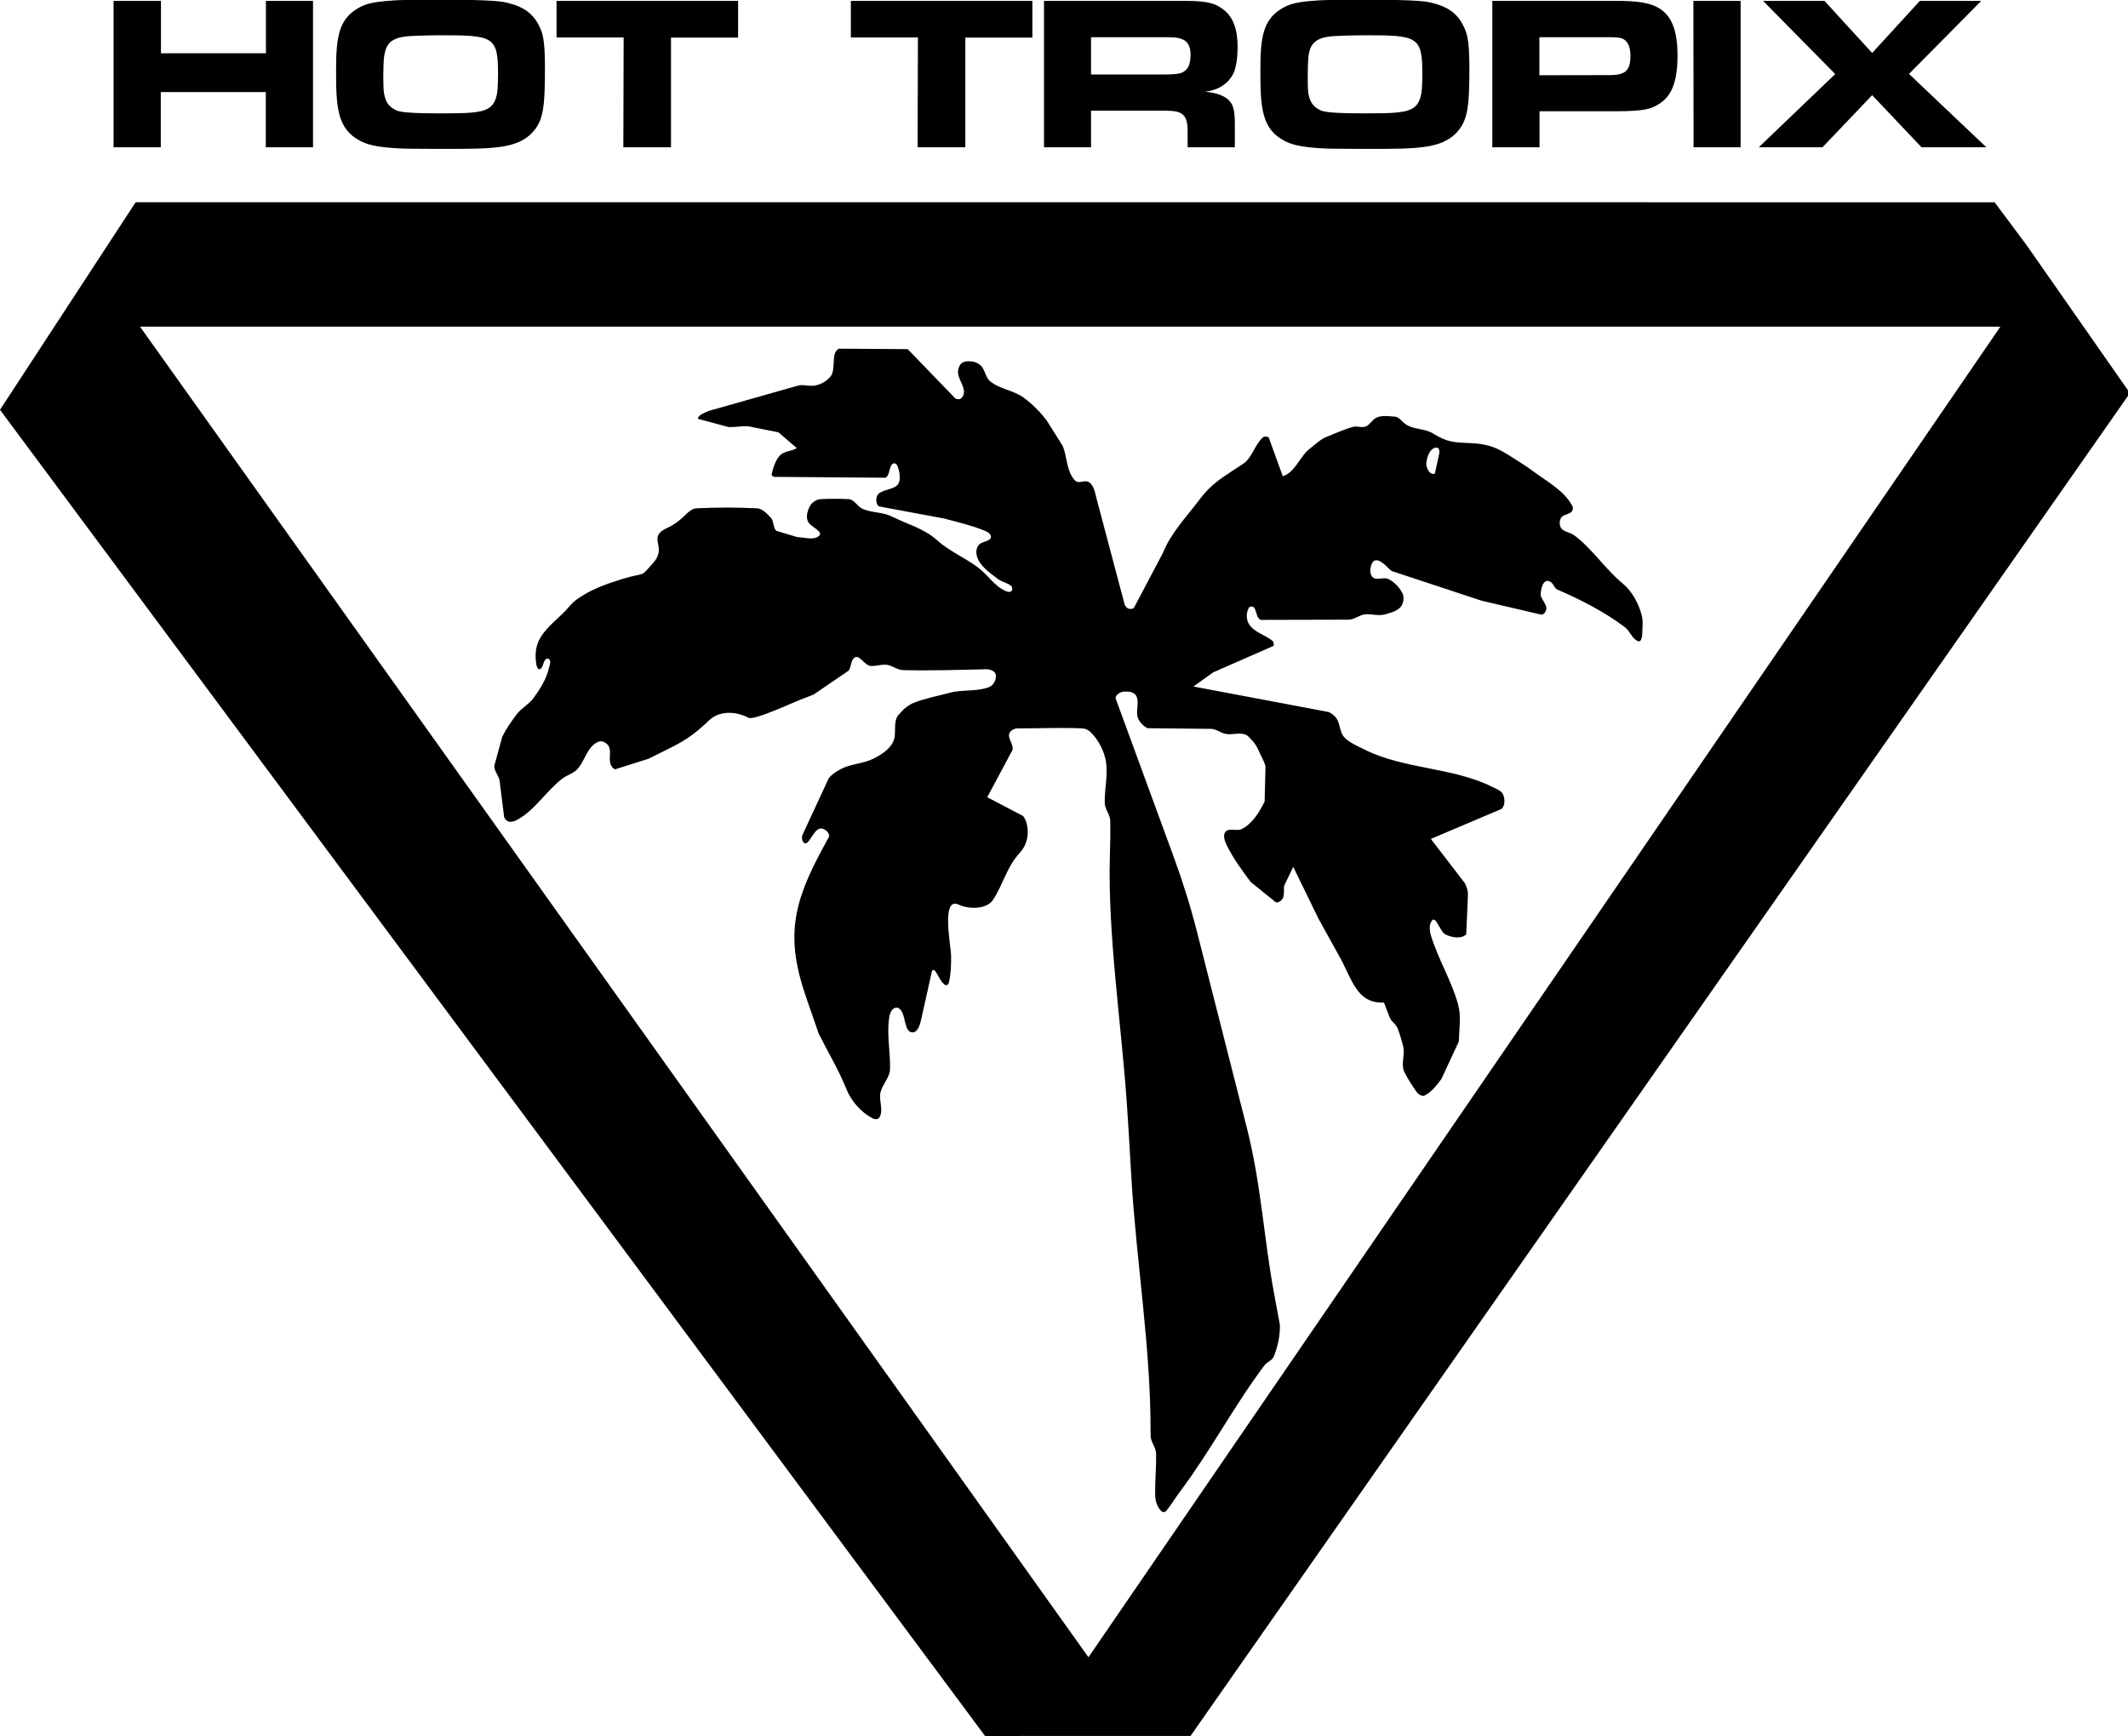
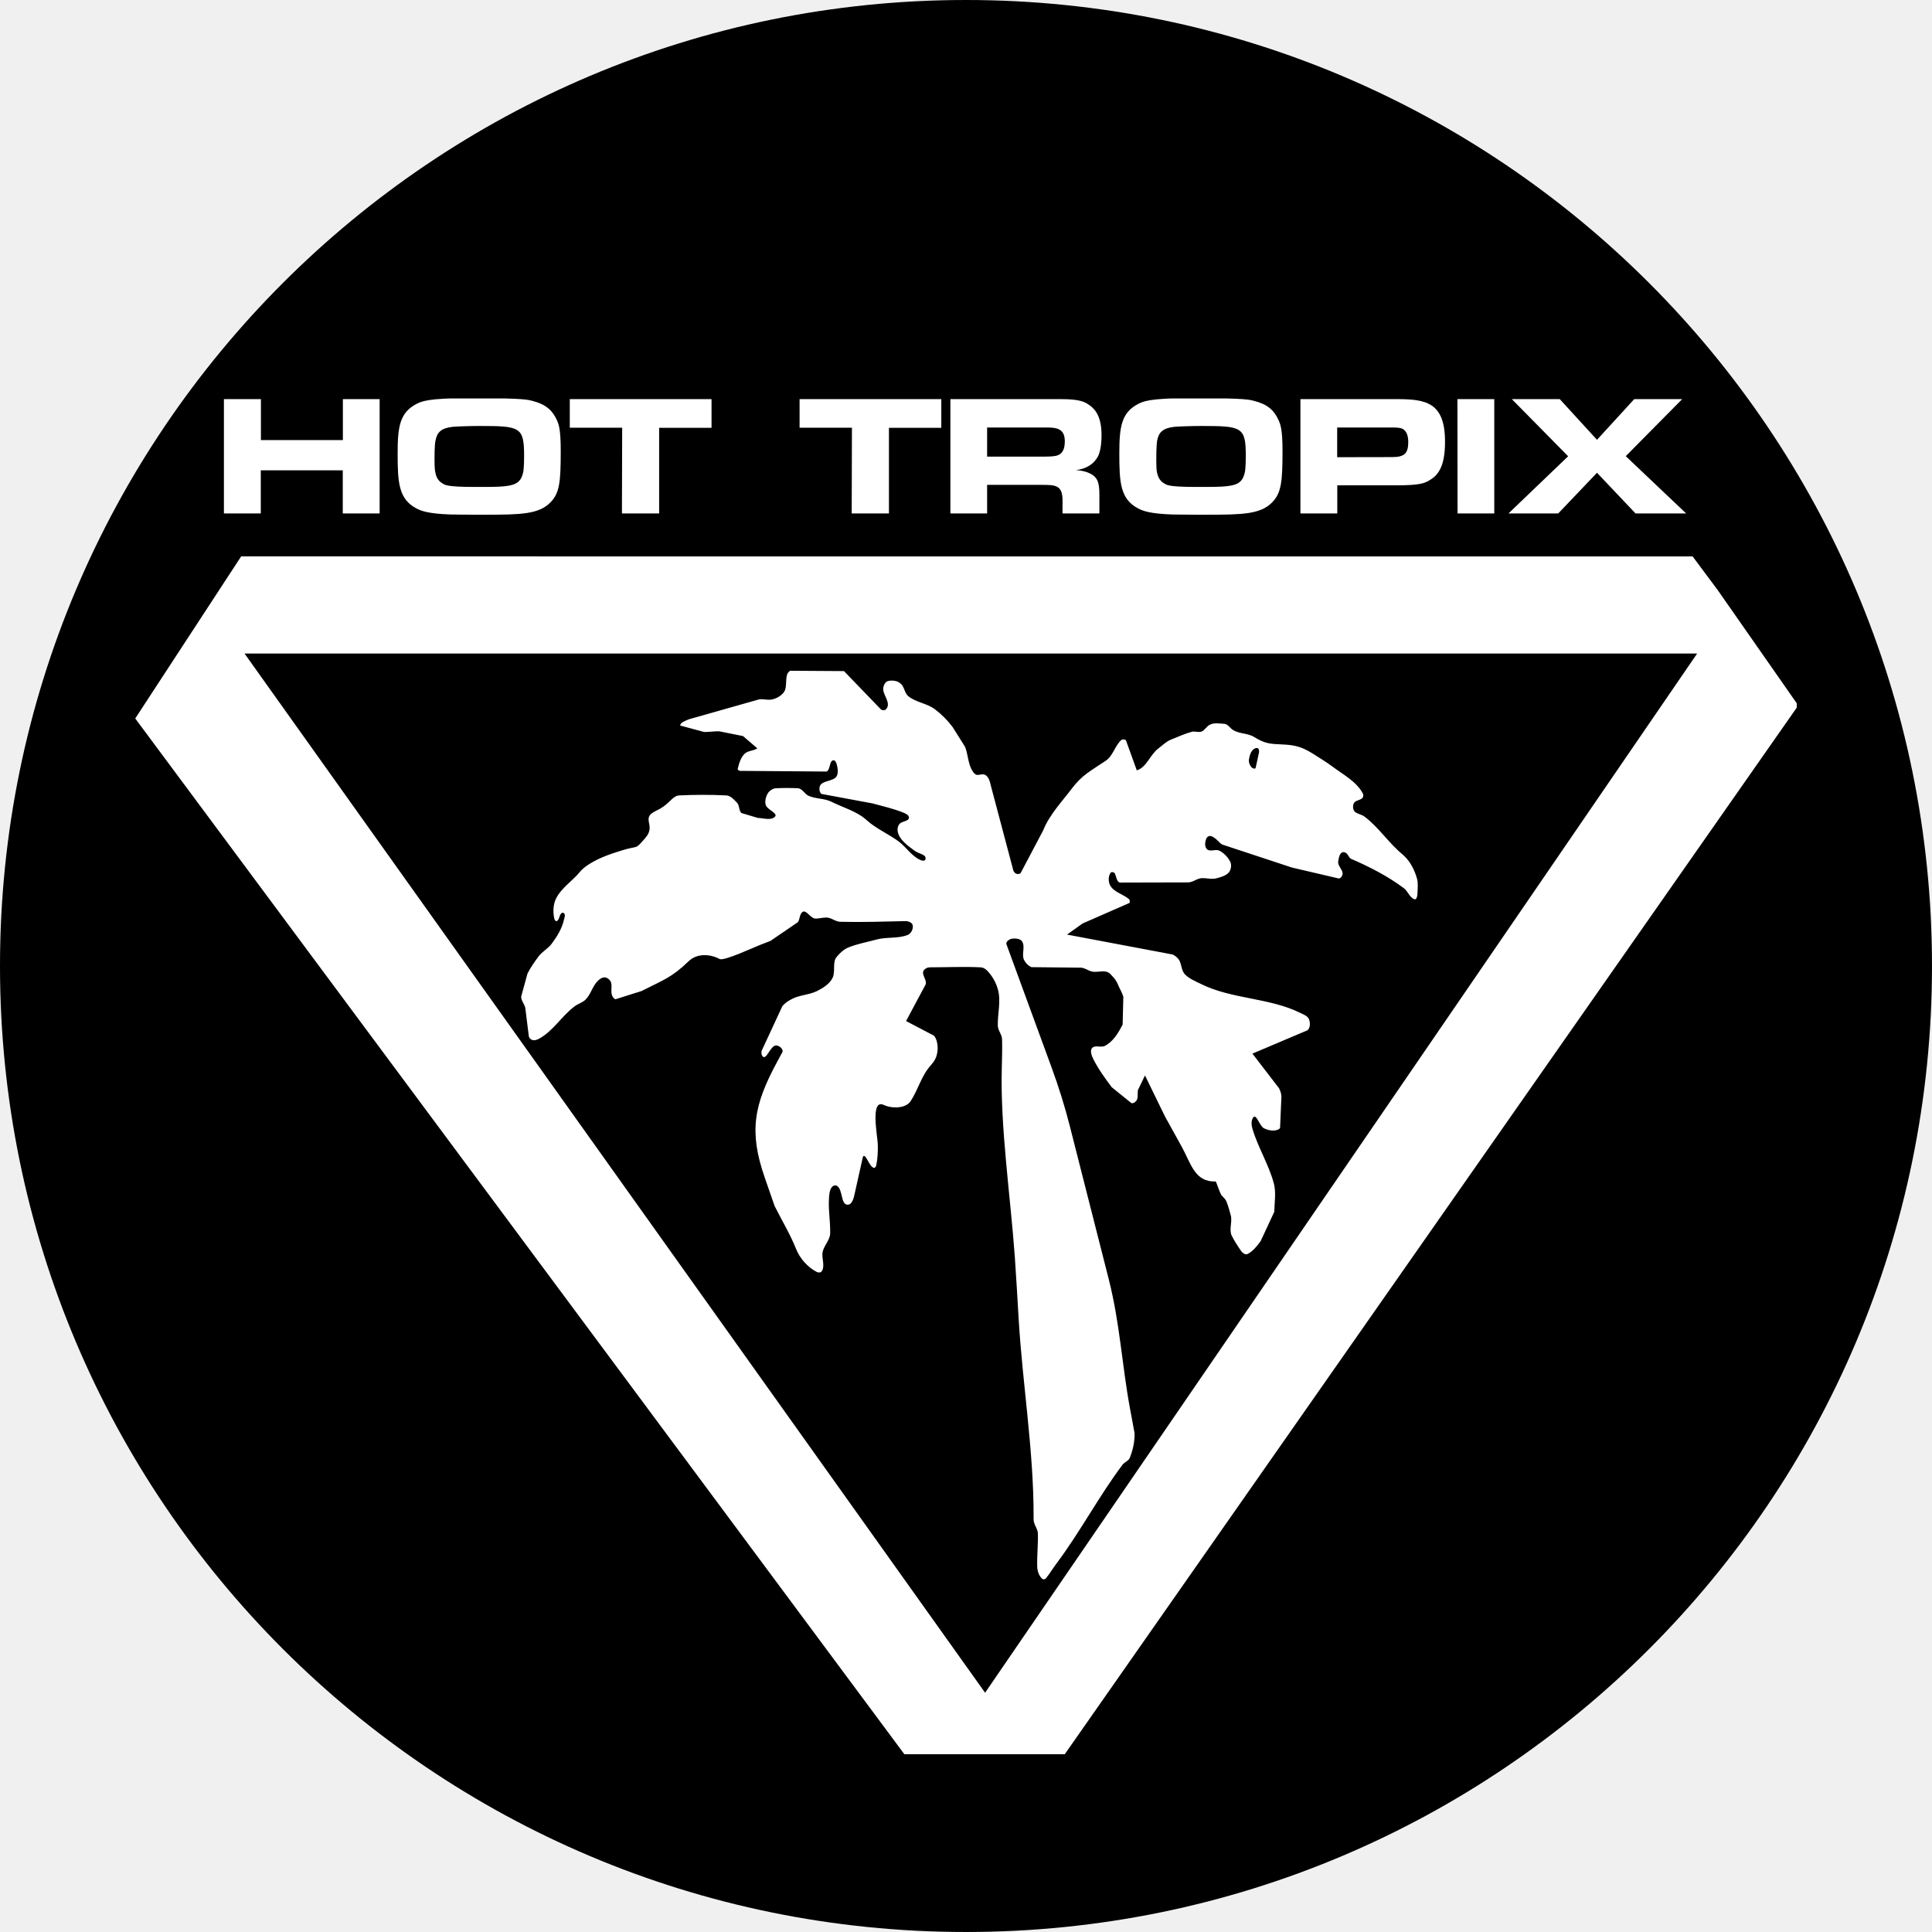
- <svg xmlns="http://www.w3.org/2000/svg" version="1.1" id="svg2" width="1050.667" height="857.333" viewBox="0 0 1050.667 857.333">
-   <defs id="defs6">
-     <clipPath clipPathUnits="userSpaceOnUse" id="clipPath18">
-       <path d="M 0,0 H 788 V 643 H 0 Z" id="path16" />
-     </clipPath>
-   </defs>
-   <g id="g8" transform="matrix(1.333333,0,0,-1.333333,0,857.3333)">
-     <g id="g10">
-       <g id="g12">
-         <g id="g14" clip-path="url(#clipPath18)">
-           <path d="M -100,-100 H 788 V 643 H -100 Z" style="fill:#ffffff;fill-opacity:1;fill-rule:nonzero;stroke:none" id="path20" />
+ <svg xmlns="http://www.w3.org/2000/svg" width="1050.67" height="1050.67" viewBox="0 0 1050.67 1050.67">
+   <circle cx="525.333" cy="525.333" r="525.333" fill="#000000" />
+   <g transform="translate(73.5467,216.68) scale(0.86)">
+     <svg version="1.1" id="svg2" width="1050.667" height="857.333" viewBox="0 0 1050.667 857.333">
+       <defs id="defs6">
+         <clipPath clipPathUnits="userSpaceOnUse" id="clipPath18">
+           <path d="M 0,0 H 788 V 643 H 0 Z" id="path16" />
+         </clipPath>
+       </defs>
+       <g id="g8" transform="matrix(1.333333,0,0,-1.333333,0,857.3333)">
+         <g id="g10">
+           <g id="g12">
+             <g id="g14" clip-path="url(#clipPath18)">
+           </g>
+           </g>
+           <path d="m 430.197,83.155 c 0.41,-0.355 1.271,-0.255 1.618,0.162 1.868,2.241 3.345,4.783 5.095,7.117 11.266,15.021 20.036,31.81 31.301,46.83 0.962,1.282 2.883,1.829 3.478,3.317 1.469,3.672 2.361,7.693 2.265,11.647 0,0 -1.147,6.184 -2.167,11.685 -3.84,20.709 -4.752,40.383 -10.105,61.444 -0.316,1.229 -0.632,2.475 -0.948,3.721 -5.016,19.724 -13.03,51.246 -17.568,69.094 -2.4,9.407 -5.243,18.428 -8.578,27.537 -7.736,21.117 -21.457,58.567 -21.457,58.567 -0.18,1.227 1.52,2.35 2.75,2.507 1.642,0.21 3.902,0.034 4.772,-1.375 1.538,-2.49 -0.419,-6.117 0.89,-8.735 0.716,-1.432 1.965,-2.681 3.397,-3.397 0,0 23.536,-0.243 23.536,-0.243 1.774,-0.043 3.304,-1.312 5.015,-1.779 2.58,-0.703 5.616,0.711 8.007,-0.485 0.717,-0.359 1.213,-1.051 1.78,-1.618 1.152,-1.153 2.144,-2.53 2.75,-4.044 0.798,-1.995 2.022,-3.831 2.588,-5.904 0,0 -0.324,-13.103 -0.324,-13.103 -1.977,-3.955 -4.537,-8.213 -8.492,-10.191 -1.78,-0.89 -4.497,0.518 -5.905,-0.89 -1.263,-1.263 -0.313,-3.74 0.486,-5.338 2.377,-4.755 5.545,-9.092 8.735,-13.345 0,0 9.301,-7.522 9.301,-7.522 0.987,-0.329 2.252,0.664 2.669,1.617 0.62,1.416 0.165,3.099 0.486,4.611 0,0 3.316,6.875 3.316,6.874 3.154,-6.47 6.309,-12.941 9.463,-19.411 0,0 3.849,-6.952 7.941,-14.346 4.353,-7.855 6.143,-16.911 16.077,-16.508 0.351,0.018 2.053,-5.791 2.896,-6.651 0.087,-0.088 0.157,-0.158 0.245,-0.246 0.801,-0.826 1.619,-1.64 2.039,-2.69 0.839,-2.098 1.428,-4.29 2.022,-6.47 0.852,-3.125 -0.963,-6.809 0.485,-9.706 1.289,-2.577 2.872,-5.004 4.53,-7.36 0.625,-0.889 2.027,-1.794 2.992,-1.294 2.557,1.322 4.42,3.763 6.147,6.066 0,0 6.471,13.911 6.471,13.911 0.111,4.556 0.956,9.273 -0.243,13.669 -2.401,8.806 -7.362,16.75 -10.029,25.478 -0.553,1.808 -0.837,4.17 0.323,5.662 1.487,1.911 2.93,-4.094 5.096,-5.177 2.267,-1.133 5.811,-1.711 7.603,0.081 0,0 0.647,14.963 0.647,14.963 -0.034,1.374 -0.518,2.735 -1.133,3.963 0,10e-4 -12.617,16.419 -12.617,16.419 0,0 26.125,11.081 26.125,11.081 1.382,1.142 1.365,3.696 0.647,5.338 -0.651,1.488 -2.511,2.105 -3.963,2.831 -14.698,7.349 -32.619,6.482 -47.316,13.831 -2.585,1.292 -5.398,2.405 -7.441,4.448 -1.54,1.54 -1.618,4.044 -2.427,6.066 -0.594,1.487 -1.964,2.681 -3.397,3.397 0,0 -50.146,9.463 -50.146,9.463 0,0.001 7.36,5.258 7.36,5.258 0,0 22.323,9.786 22.323,9.786 0.135,0.62 0.087,1.459 -0.404,1.861 -2.85,2.332 -7.208,3.278 -8.897,6.551 -0.891,1.726 -0.835,4.207 0.243,5.823 0.36,0.541 1.607,0.395 1.941,-0.161 0.869,-1.449 0.829,-3.9 2.426,-4.449 0.001,0 32.514,0.081 32.515,0.081 2.259,0.055 4.211,1.967 6.47,2.022 2.291,0.056 4.664,-0.684 6.875,-0.081 2.4,0.655 5.473,1.441 6.471,3.721 0.572,1.309 0.672,3.026 0,4.287 -1.131,2.119 -2.948,4.021 -5.096,5.095 -1.774,0.887 -4.532,-0.704 -5.904,0.728 -0.711,0.742 -0.923,1.898 -0.797,3.039 0.842,5.774 4.633,2.439 6.95,0 0.339,-0.335 0.707,-0.631 1.126,-0.855 0,0 33.08,-10.919 33.08,-10.919 10e-4,0 22.162,-5.177 22.162,-5.177 0.838,-0.033 1.57,0.967 1.779,1.78 0.55,2.138 -2.395,4.132 -2.022,6.309 0.273,1.592 0.57,3.856 2.103,4.367 0.647,0.216 1.441,-0.184 1.941,-0.647 0.801,-0.741 1.102,-2.074 2.103,-2.507 8.749,-3.791 17.365,-8.191 24.993,-13.912 1.952,-1.464 2.758,-4.556 5.095,-5.257 1.028,-0.309 1.351,1.839 1.375,2.912 0.051,2.292 0.361,4.662 -0.243,6.875 -1.193,4.376 -3.539,8.758 -7.036,11.646 -6.482,5.355 -11.149,12.75 -17.875,17.794 -1.35,1.013 -3.237,1.179 -4.529,2.265 -0.641,0.538 -0.89,1.509 -0.89,2.346 0,0.836 0.249,1.807 0.89,2.345 1.025,0.861 2.66,0.868 3.558,1.86 0.456,0.504 0.555,1.419 0.243,2.022 -2.983,5.768 -9.364,9.046 -14.559,12.941 -1.344,1.008 -2.731,1.954 -4.148,2.854 -7.443,4.703 -10.304,7.178 -19.079,7.546 -6.599,0.281 -8.547,0.369 -13.953,3.633 -3.492,2.106 -8.02,1.124 -11.144,4.3 -0.889,0.92 -1.762,1.83 -2.954,1.888 -2.295,0.112 -4.858,0.615 -6.875,-0.486 -1.376,-0.75 -2.183,-2.322 -3.559,-3.073 -1.446,-0.789 -3.345,0.191 -4.934,-0.243 -3.391,-0.925 -6.603,-2.415 -9.867,-3.72 -2.264,-0.906 -4.035,-2.743 -5.985,-4.206 -3.874,-2.905 -5.553,-8.961 -10.192,-10.353 0,0 -5.176,14.316 -5.176,14.316 -0.591,0.469 -1.711,0.513 -2.265,0 -2.955,-2.736 -3.867,-7.441 -7.198,-9.706 -3.036,-2.064 -6.202,-3.944 -9.14,-6.147 -2.562,-1.921 -4.872,-4.231 -6.794,-6.794 -4.886,-6.515 -10.806,-12.578 -13.83,-20.139 0,0 -10.677,-20.22 -10.677,-20.22 -0.402,-0.492 -1.24,-0.54 -1.86,-0.405 -0.745,0.162 -1.364,0.899 -1.618,1.618 0,0 -10.676,40.279 -10.676,40.279 -0.403,2.017 -1.232,4.786 -3.235,5.257 -1.156,0.272 -2.403,-0.434 -3.559,-0.162 -0.78,0.184 -1.329,0.955 -1.779,1.618 -2.287,3.363 -2.129,7.87 -3.64,11.647 0,0 -5.904,9.382 -5.904,9.382 -2.402,3.203 -5.29,6.09 -8.493,8.493 -3.723,2.792 -8.948,3.182 -12.536,6.147 -1.801,1.487 -1.846,4.49 -3.64,5.985 -0.797,0.664 -1.803,1.15 -2.831,1.294 -1.206,0.168 -2.55,0.221 -3.64,-0.324 -0.963,-0.482 -1.483,-1.694 -1.698,-2.75 -0.619,-3.031 2.792,-6.062 2.022,-9.058 -0.142,-0.551 -0.488,-1.054 -0.89,-1.456 -0.515,-0.515 -1.537,-0.416 -2.184,-0.081 0,0 -17.632,18.279 -17.632,18.279 0,0 -25.477,0.162 -25.477,0.162 -3.227,-1.614 -0.857,-7.572 -3.155,-10.353 -1.612,-1.952 -4.262,-3.335 -6.794,-3.397 -1.725,-0.042 -3.511,0.535 -5.176,0.081 0,0 -33.08,-9.382 -33.081,-9.382 -1.485,-0.743 -3.746,-1.278 -4.044,-2.912 0,0 11.404,-3.074 11.405,-3.074 2.374,-0.057 4.743,0.382 7.117,0.324 0,0 11.323,-2.265 11.324,-2.265 0,0 6.794,-5.823 6.794,-5.823 -1.808,-1.252 -4.512,-1.034 -6.067,-2.588 -1.842,-1.843 -2.631,-4.583 -3.235,-7.118 -0.106,-0.445 0.523,-0.876 0.971,-0.971 0,0 41.087,-0.323 41.088,-0.323 1.981,0.681 1.228,5.164 3.316,5.338 1.088,0.091 1.538,-1.685 1.779,-2.75 0.316,-1.393 0.463,-2.935 0,-4.287 -0.932,-2.717 -5.322,-2.358 -7.522,-4.205 -0.64,-0.538 -0.89,-1.51 -0.89,-2.346 0,-0.836 0.299,-1.754 0.89,-2.345 0,-10e-4 24.345,-4.53 24.345,-4.53 4.831,-1.317 9.748,-2.427 14.397,-4.287 1.154,-0.461 2.831,-1.183 2.831,-2.426 0,-1.675 -2.914,-1.683 -4.206,-2.75 -1.019,-0.842 -1.362,-2.499 -1.132,-3.801 0.71,-4.027 4.817,-6.768 8.088,-9.221 1.408,-1.056 3.339,-1.299 4.691,-2.426 0.499,-0.416 0.621,-1.482 0.162,-1.941 -0.496,-0.496 -1.457,-0.272 -2.103,0 -4.145,1.738 -6.676,6.038 -10.272,8.735 -4.899,3.674 -10.755,6.071 -15.287,10.191 -4.657,4.234 -11.112,5.92 -16.742,8.735 -3.34,1.67 -7.442,1.278 -10.838,2.831 -1.864,0.852 -2.967,3.459 -5.015,3.559 -3.5,0.17 -7.014,0.17 -10.514,0 -1.037,-0.051 -2.034,-0.63 -2.831,-1.295 -0.828,-0.689 -1.35,-1.73 -1.699,-2.749 -0.47,-1.378 -0.685,-3.083 0,-4.368 1.029,-1.928 5.671,-3.55 4.125,-5.096 -1.911,-1.911 -5.386,-0.632 -8.088,-0.566 0,0 -7.845,2.346 -7.845,2.346 -1.239,1.239 -0.808,3.589 -2.022,4.853 -1.426,1.482 -3.042,3.377 -5.096,3.478 -7.459,0.363 -14.945,0.363 -22.404,0 -0.483,-0.024 -0.968,-0.15 -1.424,-0.351 -2.681,-1.323 -3.98,-4.394 -9.315,-6.851 -8.003,-3.686 0.263,-6.74 -5.3,-13.023 -5.195,-5.897 -2.58,-3.229 -11.25,-5.897 -5.985,-1.842 -12.093,-3.984 -17.182,-7.722 -0.954,-0.729 -1.833,-1.542 -2.602,-2.472 -3.575,-4.328 -8.732,-7.516 -11.242,-12.537 -1.417,-2.834 -1.547,-6.364 -0.89,-9.463 0.119,-0.561 0.591,-1.483 1.132,-1.294 1.504,0.526 1.173,3.419 2.669,3.963 0.33,0.12 0.758,-0.126 0.971,-0.404 0.59,-0.772 0.049,-1.963 -0.162,-2.912 -0.934,-4.202 -3.321,-8.041 -5.904,-11.485 -1.682,-2.242 -4.384,-3.581 -6.066,-5.823 -1.965,-2.621 -3.874,-5.321 -5.338,-8.25 0,-10e-4 -2.993,-10.919 -2.993,-10.919 0,-1.843 1.456,-3.399 1.941,-5.177 0,0 1.699,-13.588 1.699,-13.588 0.144,-0.865 1.002,-1.678 1.86,-1.86 0.973,-0.206 2.034,0.179 2.912,0.647 6.719,3.584 10.812,10.798 16.904,15.367 1.646,1.235 3.802,1.781 5.257,3.236 2.506,2.506 3.272,6.436 5.824,8.897 0.816,0.787 1.86,1.563 2.992,1.617 1.123,0.054 2.321,-0.742 2.912,-1.698 1.242,-2.012 -0.11,-4.895 0.89,-7.037 0.322,-0.691 0.862,-1.51 1.617,-1.618 0,0 12.294,3.883 12.294,3.883 0.134,0.067 0.268,0.134 0.402,0.202 9.898,5.037 13.829,6.125 21.955,13.952 4.072,3.932 10.355,3.352 14.673,1.036 2.035,-1.088 16.041,5.458 19.13,6.651 2.954,1.151 4.986,1.938 4.986,1.938 0.001,0 13.022,8.897 13.022,8.897 0.952,1.455 0.741,3.692 2.103,4.772 1.776,1.408 3.802,-2.963 6.066,-3.074 1.812,-0.088 3.606,0.53 5.419,0.486 2.259,-0.056 4.212,-1.967 6.471,-2.022 10.296,-0.252 20.6,0.084 30.897,0.323 1.327,0.031 3.202,-0.642 3.477,-1.941 0.358,-1.687 -0.744,-3.97 -2.345,-4.61 -4.631,-1.853 -9.99,-0.872 -14.801,-2.184 -4.431,-1.208 -9.001,-2.015 -13.265,-3.721 -2.244,-0.897 -4.122,-2.666 -5.662,-4.529 -2.151,-2.605 -0.43,-6.926 -1.941,-9.948 -1.437,-2.875 -4.485,-4.791 -7.36,-6.228 -3.638,-1.819 -8.009,-1.821 -11.647,-3.64 -1.808,-0.904 -3.64,-2.022 -4.853,-3.64 0,0 -9.786,-21.109 -9.786,-21.11 -0.191,-0.856 -0.098,-1.932 0.485,-2.588 1.821,-2.049 3.648,5.177 6.39,5.177 1.429,0 3.329,-1.586 3.073,-2.993 0,0 -1.085,-2.009 -2.533,-4.689 -11.002,-20.379 -13.582,-32.945 -5.93,-55.006 0.404,-1.176 0.825,-2.352 1.229,-3.528 1.868,-5.383 3.433,-9.894 3.433,-9.894 3.397,-6.794 7.37,-13.329 10.191,-20.382 1.815,-4.538 5.445,-8.673 9.786,-10.919 0.647,-0.334 1.669,-0.434 2.184,0.081 0.35,0.35 0.596,0.817 0.728,1.294 0.758,2.728 -0.745,5.762 0,8.493 0.798,2.927 3.404,5.378 3.478,8.411 0.158,6.496 -1.333,13.087 -0.243,19.493 0.201,1.18 0.783,2.55 1.861,3.073 0.46,0.224 1.092,0.256 1.536,0 2.994,-1.723 1.722,-8.978 5.177,-8.978 2.094,0 2.905,3.285 3.316,5.339 0,0 3.882,17.389 3.882,17.389 1.265,2.109 2.821,-4.551 5.177,-5.257 0.511,-0.154 1.021,0.61 1.132,1.132 0.701,3.307 0.844,6.667 0.756,10.052 -0.112,3.826 -3.727,21.71 2.801,18.674 3.879,-1.807 10.425,-1.772 12.76,1.79 3.738,5.704 5.002,11.952 9.635,17.095 0.782,0.882 1.508,1.81 2.033,2.859 0.908,1.816 1.273,3.96 1.132,5.985 -0.124,1.786 -0.558,3.716 -1.698,5.096 0,0 -13.265,6.955 -13.265,6.956 0,0 9.301,17.389 9.301,17.389 0.699,2.094 -2.114,4.664 -0.97,6.552 0.569,0.938 1.814,1.536 2.912,1.536 8.034,0 16.078,0.392 24.102,0 1.037,-0.05 2.084,-0.574 2.831,-1.294 2.583,-2.491 4.475,-5.839 5.419,-9.301 1.497,-5.488 -0.219,-11.379 -0.081,-17.066 0.055,-2.259 1.967,-4.212 2.022,-6.471 0.109,-4.45 0.001,-8.902 -0.126,-13.354 -0.803,-28.139 4.111,-61.134 6.165,-89.724 0.701,-9.802 1.232,-19.684 1.824,-29.552 1.877,-31.273 7.16,-62.6 7.09,-93.875 -0.007,-0.473 -0.001,-0.946 0.01,-1.418 0.055,-2.259 1.967,-4.212 2.022,-6.471 0.127,-5.203 -0.45,-10.407 -0.323,-15.61 0.052,-2.127 0.818,-4.511 2.426,-5.904 z M 51.84,522.011 403.059,29.16 740.751,522.011 Z m 389.012,-522 347.867,497.379 -15.99,22.899 v 0 c -7.022,10.056 -15.555,22.276 -22.253,31.868 v 0 L 738.615,568.074 50.236,568.092 0,491.215 364.765,0 Z M 42.057,588.456 h 17.484 v 20.439 h 38.886 v -20.439 h 17.484 v 54.215 H 98.476 v -19.41 h -38.87 v 19.41 H 42.057 Z m 122.96,12.57 c -1.241,0 -2.547,0 -3.853,0 -14.023,0 -14.366,1.045 -15.443,1.682 -1.698,0.979 -2.939,2.497 -3.445,5.485 -0.114,0.424 -0.343,1.632 -0.343,6.122 0,6.236 0.343,8.244 0.458,8.619 0.734,4.016 2.709,6.024 8.26,6.612 1.469,0.163 8.309,0.392 12.554,0.392 19.296,0 21.222,-0.392 21.222,-14.154 0,-5.371 -0.342,-7.33 -0.391,-7.591 -0.849,-4.228 -2.841,-6.187 -8.326,-6.775 -1.42,-0.163 -3.216,-0.392 -10.693,-0.392 z m -3.787,-13.174 c 1.404,0 2.889,0 4.293,0 17.207,0 25.924,0.163 31.458,5.91 4.31,4.456 4.816,9.713 4.816,24.454 0,10.253 -0.963,12.587 -1.861,14.595 -2.155,4.718 -5.501,7.526 -11.656,9.044 -1.812,0.441 -3.118,1.306 -29.548,1.306 -20.472,0 -23.084,-1.681 -25.239,-2.71 -8.08,-4.114 -9.044,-11.003 -9.044,-23.475 0,-13.664 0.392,-21.745 8.995,-26.186 2.204,-1.142 5.551,-2.448 15.95,-2.824 1.028,0 6.008,-0.114 11.836,-0.114 z m 69.593,0.604 h 17.647 v 40.617 h 24.847 v 13.598 h -67.226 v -13.549 h 24.846 z m 108.969,0 h 17.664 v 40.617 h 24.83 v 13.598 h -67.21 v -13.549 h 24.831 z m 64.223,26.953 v 13.811 h 27.214 v 0 c 4.767,0 9.631,0.114 9.631,-6.449 0,-3.951 -1.142,-5.371 -2.383,-6.236 -0.735,-0.49 -1.747,-1.126 -7.248,-1.126 v 0 z m -17.419,-26.953 h 17.419 v 13.55 h 25.973 v 0 c 6.448,0 9.795,-0.098 9.795,-7.363 v 0 -6.187 h 17.484 v 8.832 0 c 0,6.024 -1.077,7.379 -2.318,8.685 -1.257,1.24 -4.13,2.759 -8.832,3.036 5.257,0.588 8.718,3.135 10.53,6.612 0.669,1.355 1.632,4.391 1.632,9.974 0,8.244 -2.595,12.032 -5.763,14.252 -2.269,1.584 -4.652,2.824 -13.419,2.824 v 0 h -52.501 z m 120.74,12.57 c -1.29,0 -2.596,0 -3.837,0 -14.088,0 -14.431,1.045 -15.508,1.682 -1.698,0.979 -2.89,2.497 -3.461,5.485 -0.098,0.424 -0.278,1.632 -0.278,6.122 0,6.236 0.343,8.244 0.392,8.619 0.735,4.016 2.726,6.024 8.261,6.612 1.485,0.163 8.325,0.392 12.57,0.392 19.296,0 21.222,-0.392 21.222,-14.154 0,-5.371 -0.343,-7.33 -0.408,-7.591 -0.849,-4.228 -2.759,-6.187 -8.309,-6.775 -1.421,-0.163 -3.233,-0.392 -10.644,-0.392 z m -3.837,-13.174 c 1.47,0 2.874,0 4.294,0 17.206,0 25.908,0.163 31.458,5.91 4.294,4.456 4.865,9.713 4.865,24.454 0,10.253 -1.012,12.587 -1.926,14.595 -2.139,4.718 -5.42,7.526 -11.656,9.044 -1.747,0.441 -3.102,1.306 -29.467,1.306 -20.553,0 -23.149,-1.681 -25.304,-2.71 -8.081,-4.114 -9.044,-11.003 -9.044,-23.475 0,-13.664 0.392,-21.745 8.995,-26.186 2.204,-1.142 5.534,-2.448 15.95,-2.824 1.028,0 6.007,-0.114 11.835,-0.114 z m 66.541,27.279 v 14.089 h 26.185 v 0 c 4.016,0 4.816,-0.539 5.551,-1.127 0.898,-0.767 1.975,-2.334 1.975,-5.746 0,-5.42 -1.812,-7.167 -7.64,-7.167 v 0 z m -17.435,-26.675 h 17.484 v 13.338 h 28.291 v 0 c 11.036,0 13.077,1.077 15.166,2.22 4.179,2.383 7.64,6.285 7.64,18.431 0,18.708 -8.995,20.226 -22.92,20.226 v 0 h -45.661 z m 74.524,0 h 17.418 v 54.215 h -17.484 z m 24.161,0 h 23.589 l 18.382,19.296 18.284,-19.296 h 23.998 l -28.634,27.165 26.757,27.05 h -22.741 l -17.664,-19.296 -17.647,19.296 h -22.741 l 26.708,-27.099 z M 530.599,476.798 c -1.504,-1.048 -2.083,-3.143 -2.392,-4.949 -0.231,-1.345 0.354,-2.911 1.319,-3.876 0.435,-0.435 1.38,-0.765 1.815,-0.33 0,0 1.649,7.588 1.649,7.588 0.042,0.527 -0.019,1.09 -0.247,1.567 -0.308,0.645 -1.558,0.409 -2.144,0 z" style="fill:#ffffff;fill-opacity:1;fill-rule:evenodd;stroke:none" id="path22" />
        </g>
      </g>
-       <path d="m 430.197,83.155 c 0.41,-0.355 1.271,-0.255 1.618,0.162 1.868,2.241 3.345,4.783 5.095,7.117 11.266,15.021 20.036,31.81 31.301,46.83 0.962,1.282 2.883,1.829 3.478,3.317 1.469,3.672 2.361,7.693 2.265,11.647 0,0 -1.147,6.184 -2.167,11.685 -3.84,20.709 -4.752,40.383 -10.105,61.444 -0.316,1.229 -0.632,2.475 -0.948,3.721 -5.016,19.724 -13.03,51.246 -17.568,69.094 -2.4,9.407 -5.243,18.428 -8.578,27.537 -7.736,21.117 -21.457,58.567 -21.457,58.567 -0.18,1.227 1.52,2.35 2.75,2.507 1.642,0.21 3.902,0.034 4.772,-1.375 1.538,-2.49 -0.419,-6.117 0.89,-8.735 0.716,-1.432 1.965,-2.681 3.397,-3.397 0,0 23.536,-0.243 23.536,-0.243 1.774,-0.043 3.304,-1.312 5.015,-1.779 2.58,-0.703 5.616,0.711 8.007,-0.485 0.717,-0.359 1.213,-1.051 1.78,-1.618 1.152,-1.153 2.144,-2.53 2.75,-4.044 0.798,-1.995 2.022,-3.831 2.588,-5.904 0,0 -0.324,-13.103 -0.324,-13.103 -1.977,-3.955 -4.537,-8.213 -8.492,-10.191 -1.78,-0.89 -4.497,0.518 -5.905,-0.89 -1.263,-1.263 -0.313,-3.74 0.486,-5.338 2.377,-4.755 5.545,-9.092 8.735,-13.345 0,0 9.301,-7.522 9.301,-7.522 0.987,-0.329 2.252,0.664 2.669,1.617 0.62,1.416 0.165,3.099 0.486,4.611 0,0 3.316,6.875 3.316,6.874 3.154,-6.47 6.309,-12.941 9.463,-19.411 0,0 3.849,-6.952 7.941,-14.346 4.353,-7.855 6.143,-16.911 16.077,-16.508 0.351,0.018 2.053,-5.791 2.896,-6.651 0.087,-0.088 0.157,-0.158 0.245,-0.246 0.801,-0.826 1.619,-1.64 2.039,-2.69 0.839,-2.098 1.428,-4.29 2.022,-6.47 0.852,-3.125 -0.963,-6.809 0.485,-9.706 1.289,-2.577 2.872,-5.004 4.53,-7.36 0.625,-0.889 2.027,-1.794 2.992,-1.294 2.557,1.322 4.42,3.763 6.147,6.066 0,0 6.471,13.911 6.471,13.911 0.111,4.556 0.956,9.273 -0.243,13.669 -2.401,8.806 -7.362,16.75 -10.029,25.478 -0.553,1.808 -0.837,4.17 0.323,5.662 1.487,1.911 2.93,-4.094 5.096,-5.177 2.267,-1.133 5.811,-1.711 7.603,0.081 0,0 0.647,14.963 0.647,14.963 -0.034,1.374 -0.518,2.735 -1.133,3.963 0,10e-4 -12.617,16.419 -12.617,16.419 0,0 26.125,11.081 26.125,11.081 1.382,1.142 1.365,3.696 0.647,5.338 -0.651,1.488 -2.511,2.105 -3.963,2.831 -14.698,7.349 -32.619,6.482 -47.316,13.831 -2.585,1.292 -5.398,2.405 -7.441,4.448 -1.54,1.54 -1.618,4.044 -2.427,6.066 -0.594,1.487 -1.964,2.681 -3.397,3.397 0,0 -50.146,9.463 -50.146,9.463 0,0.001 7.36,5.258 7.36,5.258 0,0 22.323,9.786 22.323,9.786 0.135,0.62 0.087,1.459 -0.404,1.861 -2.85,2.332 -7.208,3.278 -8.897,6.551 -0.891,1.726 -0.835,4.207 0.243,5.823 0.36,0.541 1.607,0.395 1.941,-0.161 0.869,-1.449 0.829,-3.9 2.426,-4.449 0.001,0 32.514,0.081 32.515,0.081 2.259,0.055 4.211,1.967 6.47,2.022 2.291,0.056 4.664,-0.684 6.875,-0.081 2.4,0.655 5.473,1.441 6.471,3.721 0.572,1.309 0.672,3.026 0,4.287 -1.131,2.119 -2.948,4.021 -5.096,5.095 -1.774,0.887 -4.532,-0.704 -5.904,0.728 -0.711,0.742 -0.923,1.898 -0.797,3.039 0.842,5.774 4.633,2.439 6.95,0 0.339,-0.335 0.707,-0.631 1.126,-0.855 0,0 33.08,-10.919 33.08,-10.919 10e-4,0 22.162,-5.177 22.162,-5.177 0.838,-0.033 1.57,0.967 1.779,1.78 0.55,2.138 -2.395,4.132 -2.022,6.309 0.273,1.592 0.57,3.856 2.103,4.367 0.647,0.216 1.441,-0.184 1.941,-0.647 0.801,-0.741 1.102,-2.074 2.103,-2.507 8.749,-3.791 17.365,-8.191 24.993,-13.912 1.952,-1.464 2.758,-4.556 5.095,-5.257 1.028,-0.309 1.351,1.839 1.375,2.912 0.051,2.292 0.361,4.662 -0.243,6.875 -1.193,4.376 -3.539,8.758 -7.036,11.646 -6.482,5.355 -11.149,12.75 -17.875,17.794 -1.35,1.013 -3.237,1.179 -4.529,2.265 -0.641,0.538 -0.89,1.509 -0.89,2.346 0,0.836 0.249,1.807 0.89,2.345 1.025,0.861 2.66,0.868 3.558,1.86 0.456,0.504 0.555,1.419 0.243,2.022 -2.983,5.768 -9.364,9.046 -14.559,12.941 -1.344,1.008 -2.731,1.954 -4.148,2.854 -7.443,4.703 -10.304,7.178 -19.079,7.546 -6.599,0.281 -8.547,0.369 -13.953,3.633 -3.492,2.106 -8.02,1.124 -11.144,4.3 -0.889,0.92 -1.762,1.83 -2.954,1.888 -2.295,0.112 -4.858,0.615 -6.875,-0.486 -1.376,-0.75 -2.183,-2.322 -3.559,-3.073 -1.446,-0.789 -3.345,0.191 -4.934,-0.243 -3.391,-0.925 -6.603,-2.415 -9.867,-3.72 -2.264,-0.906 -4.035,-2.743 -5.985,-4.206 -3.874,-2.905 -5.553,-8.961 -10.192,-10.353 0,0 -5.176,14.316 -5.176,14.316 -0.591,0.469 -1.711,0.513 -2.265,0 -2.955,-2.736 -3.867,-7.441 -7.198,-9.706 -3.036,-2.064 -6.202,-3.944 -9.14,-6.147 -2.562,-1.921 -4.872,-4.231 -6.794,-6.794 -4.886,-6.515 -10.806,-12.578 -13.83,-20.139 0,0 -10.677,-20.22 -10.677,-20.22 -0.402,-0.492 -1.24,-0.54 -1.86,-0.405 -0.745,0.162 -1.364,0.899 -1.618,1.618 0,0 -10.676,40.279 -10.676,40.279 -0.403,2.017 -1.232,4.786 -3.235,5.257 -1.156,0.272 -2.403,-0.434 -3.559,-0.162 -0.78,0.184 -1.329,0.955 -1.779,1.618 -2.287,3.363 -2.129,7.87 -3.64,11.647 0,0 -5.904,9.382 -5.904,9.382 -2.402,3.203 -5.29,6.09 -8.493,8.493 -3.723,2.792 -8.948,3.182 -12.536,6.147 -1.801,1.487 -1.846,4.49 -3.64,5.985 -0.797,0.664 -1.803,1.15 -2.831,1.294 -1.206,0.168 -2.55,0.221 -3.64,-0.324 -0.963,-0.482 -1.483,-1.694 -1.698,-2.75 -0.619,-3.031 2.792,-6.062 2.022,-9.058 -0.142,-0.551 -0.488,-1.054 -0.89,-1.456 -0.515,-0.515 -1.537,-0.416 -2.184,-0.081 0,0 -17.632,18.279 -17.632,18.279 0,0 -25.477,0.162 -25.477,0.162 -3.227,-1.614 -0.857,-7.572 -3.155,-10.353 -1.612,-1.952 -4.262,-3.335 -6.794,-3.397 -1.725,-0.042 -3.511,0.535 -5.176,0.081 0,0 -33.08,-9.382 -33.081,-9.382 -1.485,-0.743 -3.746,-1.278 -4.044,-2.912 0,0 11.404,-3.074 11.405,-3.074 2.374,-0.057 4.743,0.382 7.117,0.324 0,0 11.323,-2.265 11.324,-2.265 0,0 6.794,-5.823 6.794,-5.823 -1.808,-1.252 -4.512,-1.034 -6.067,-2.588 -1.842,-1.843 -2.631,-4.583 -3.235,-7.118 -0.106,-0.445 0.523,-0.876 0.971,-0.971 0,0 41.087,-0.323 41.088,-0.323 1.981,0.681 1.228,5.164 3.316,5.338 1.088,0.091 1.538,-1.685 1.779,-2.75 0.316,-1.393 0.463,-2.935 0,-4.287 -0.932,-2.717 -5.322,-2.358 -7.522,-4.205 -0.64,-0.538 -0.89,-1.51 -0.89,-2.346 0,-0.836 0.299,-1.754 0.89,-2.345 0,-10e-4 24.345,-4.53 24.345,-4.53 4.831,-1.317 9.748,-2.427 14.397,-4.287 1.154,-0.461 2.831,-1.183 2.831,-2.426 0,-1.675 -2.914,-1.683 -4.206,-2.75 -1.019,-0.842 -1.362,-2.499 -1.132,-3.801 0.71,-4.027 4.817,-6.768 8.088,-9.221 1.408,-1.056 3.339,-1.299 4.691,-2.426 0.499,-0.416 0.621,-1.482 0.162,-1.941 -0.496,-0.496 -1.457,-0.272 -2.103,0 -4.145,1.738 -6.676,6.038 -10.272,8.735 -4.899,3.674 -10.755,6.071 -15.287,10.191 -4.657,4.234 -11.112,5.92 -16.742,8.735 -3.34,1.67 -7.442,1.278 -10.838,2.831 -1.864,0.852 -2.967,3.459 -5.015,3.559 -3.5,0.17 -7.014,0.17 -10.514,0 -1.037,-0.051 -2.034,-0.63 -2.831,-1.295 -0.828,-0.689 -1.35,-1.73 -1.699,-2.749 -0.47,-1.378 -0.685,-3.083 0,-4.368 1.029,-1.928 5.671,-3.55 4.125,-5.096 -1.911,-1.911 -5.386,-0.632 -8.088,-0.566 0,0 -7.845,2.346 -7.845,2.346 -1.239,1.239 -0.808,3.589 -2.022,4.853 -1.426,1.482 -3.042,3.377 -5.096,3.478 -7.459,0.363 -14.945,0.363 -22.404,0 -0.483,-0.024 -0.968,-0.15 -1.424,-0.351 -2.681,-1.323 -3.98,-4.394 -9.315,-6.851 -8.003,-3.686 0.263,-6.74 -5.3,-13.023 -5.195,-5.897 -2.58,-3.229 -11.25,-5.897 -5.985,-1.842 -12.093,-3.984 -17.182,-7.722 -0.954,-0.729 -1.833,-1.542 -2.602,-2.472 -3.575,-4.328 -8.732,-7.516 -11.242,-12.537 -1.417,-2.834 -1.547,-6.364 -0.89,-9.463 0.119,-0.561 0.591,-1.483 1.132,-1.294 1.504,0.526 1.173,3.419 2.669,3.963 0.33,0.12 0.758,-0.126 0.971,-0.404 0.59,-0.772 0.049,-1.963 -0.162,-2.912 -0.934,-4.202 -3.321,-8.041 -5.904,-11.485 -1.682,-2.242 -4.384,-3.581 -6.066,-5.823 -1.965,-2.621 -3.874,-5.321 -5.338,-8.25 0,-10e-4 -2.993,-10.919 -2.993,-10.919 0,-1.843 1.456,-3.399 1.941,-5.177 0,0 1.699,-13.588 1.699,-13.588 0.144,-0.865 1.002,-1.678 1.86,-1.86 0.973,-0.206 2.034,0.179 2.912,0.647 6.719,3.584 10.812,10.798 16.904,15.367 1.646,1.235 3.802,1.781 5.257,3.236 2.506,2.506 3.272,6.436 5.824,8.897 0.816,0.787 1.86,1.563 2.992,1.617 1.123,0.054 2.321,-0.742 2.912,-1.698 1.242,-2.012 -0.11,-4.895 0.89,-7.037 0.322,-0.691 0.862,-1.51 1.617,-1.618 0,0 12.294,3.883 12.294,3.883 0.134,0.067 0.268,0.134 0.402,0.202 9.898,5.037 13.829,6.125 21.955,13.952 4.072,3.932 10.355,3.352 14.673,1.036 2.035,-1.088 16.041,5.458 19.13,6.651 2.954,1.151 4.986,1.938 4.986,1.938 0.001,0 13.022,8.897 13.022,8.897 0.952,1.455 0.741,3.692 2.103,4.772 1.776,1.408 3.802,-2.963 6.066,-3.074 1.812,-0.088 3.606,0.53 5.419,0.486 2.259,-0.056 4.212,-1.967 6.471,-2.022 10.296,-0.252 20.6,0.084 30.897,0.323 1.327,0.031 3.202,-0.642 3.477,-1.941 0.358,-1.687 -0.744,-3.97 -2.345,-4.61 -4.631,-1.853 -9.99,-0.872 -14.801,-2.184 -4.431,-1.208 -9.001,-2.015 -13.265,-3.721 -2.244,-0.897 -4.122,-2.666 -5.662,-4.529 -2.151,-2.605 -0.43,-6.926 -1.941,-9.948 -1.437,-2.875 -4.485,-4.791 -7.36,-6.228 -3.638,-1.819 -8.009,-1.821 -11.647,-3.64 -1.808,-0.904 -3.64,-2.022 -4.853,-3.64 0,0 -9.786,-21.109 -9.786,-21.11 -0.191,-0.856 -0.098,-1.932 0.485,-2.588 1.821,-2.049 3.648,5.177 6.39,5.177 1.429,0 3.329,-1.586 3.073,-2.993 0,0 -1.085,-2.009 -2.533,-4.689 -11.002,-20.379 -13.582,-32.945 -5.93,-55.006 0.404,-1.176 0.825,-2.352 1.229,-3.528 1.868,-5.383 3.433,-9.894 3.433,-9.894 3.397,-6.794 7.37,-13.329 10.191,-20.382 1.815,-4.538 5.445,-8.673 9.786,-10.919 0.647,-0.334 1.669,-0.434 2.184,0.081 0.35,0.35 0.596,0.817 0.728,1.294 0.758,2.728 -0.745,5.762 0,8.493 0.798,2.927 3.404,5.378 3.478,8.411 0.158,6.496 -1.333,13.087 -0.243,19.493 0.201,1.18 0.783,2.55 1.861,3.073 0.46,0.224 1.092,0.256 1.536,0 2.994,-1.723 1.722,-8.978 5.177,-8.978 2.094,0 2.905,3.285 3.316,5.339 0,0 3.882,17.389 3.882,17.389 1.265,2.109 2.821,-4.551 5.177,-5.257 0.511,-0.154 1.021,0.61 1.132,1.132 0.701,3.307 0.844,6.667 0.756,10.052 -0.112,3.826 -3.727,21.71 2.801,18.674 3.879,-1.807 10.425,-1.772 12.76,1.79 3.738,5.704 5.002,11.952 9.635,17.095 0.782,0.882 1.508,1.81 2.033,2.859 0.908,1.816 1.273,3.96 1.132,5.985 -0.124,1.786 -0.558,3.716 -1.698,5.096 0,0 -13.265,6.955 -13.265,6.956 0,0 9.301,17.389 9.301,17.389 0.699,2.094 -2.114,4.664 -0.97,6.552 0.569,0.938 1.814,1.536 2.912,1.536 8.034,0 16.078,0.392 24.102,0 1.037,-0.05 2.084,-0.574 2.831,-1.294 2.583,-2.491 4.475,-5.839 5.419,-9.301 1.497,-5.488 -0.219,-11.379 -0.081,-17.066 0.055,-2.259 1.967,-4.212 2.022,-6.471 0.109,-4.45 0.001,-8.902 -0.126,-13.354 -0.803,-28.139 4.111,-61.134 6.165,-89.724 0.701,-9.802 1.232,-19.684 1.824,-29.552 1.877,-31.273 7.16,-62.6 7.09,-93.875 -0.007,-0.473 -0.001,-0.946 0.01,-1.418 0.055,-2.259 1.967,-4.212 2.022,-6.471 0.127,-5.203 -0.45,-10.407 -0.323,-15.61 0.052,-2.127 0.818,-4.511 2.426,-5.904 z M 51.84,522.011 403.059,29.16 740.751,522.011 Z m 389.012,-522 347.867,497.379 -15.99,22.899 v 0 c -7.022,10.056 -15.555,22.276 -22.253,31.868 v 0 L 738.615,568.074 50.236,568.092 0,491.215 364.765,0 Z M 42.057,588.456 h 17.484 v 20.439 h 38.886 v -20.439 h 17.484 v 54.215 H 98.476 v -19.41 h -38.87 v 19.41 H 42.057 Z m 122.96,12.57 c -1.241,0 -2.547,0 -3.853,0 -14.023,0 -14.366,1.045 -15.443,1.682 -1.698,0.979 -2.939,2.497 -3.445,5.485 -0.114,0.424 -0.343,1.632 -0.343,6.122 0,6.236 0.343,8.244 0.458,8.619 0.734,4.016 2.709,6.024 8.26,6.612 1.469,0.163 8.309,0.392 12.554,0.392 19.296,0 21.222,-0.392 21.222,-14.154 0,-5.371 -0.342,-7.33 -0.391,-7.591 -0.849,-4.228 -2.841,-6.187 -8.326,-6.775 -1.42,-0.163 -3.216,-0.392 -10.693,-0.392 z m -3.787,-13.174 c 1.404,0 2.889,0 4.293,0 17.207,0 25.924,0.163 31.458,5.91 4.31,4.456 4.816,9.713 4.816,24.454 0,10.253 -0.963,12.587 -1.861,14.595 -2.155,4.718 -5.501,7.526 -11.656,9.044 -1.812,0.441 -3.118,1.306 -29.548,1.306 -20.472,0 -23.084,-1.681 -25.239,-2.71 -8.08,-4.114 -9.044,-11.003 -9.044,-23.475 0,-13.664 0.392,-21.745 8.995,-26.186 2.204,-1.142 5.551,-2.448 15.95,-2.824 1.028,0 6.008,-0.114 11.836,-0.114 z m 69.593,0.604 h 17.647 v 40.617 h 24.847 v 13.598 h -67.226 v -13.549 h 24.846 z m 108.969,0 h 17.664 v 40.617 h 24.83 v 13.598 h -67.21 v -13.549 h 24.831 z m 64.223,26.953 v 13.811 h 27.214 v 0 c 4.767,0 9.631,0.114 9.631,-6.449 0,-3.951 -1.142,-5.371 -2.383,-6.236 -0.735,-0.49 -1.747,-1.126 -7.248,-1.126 v 0 z m -17.419,-26.953 h 17.419 v 13.55 h 25.973 v 0 c 6.448,0 9.795,-0.098 9.795,-7.363 v 0 -6.187 h 17.484 v 8.832 0 c 0,6.024 -1.077,7.379 -2.318,8.685 -1.257,1.24 -4.13,2.759 -8.832,3.036 5.257,0.588 8.718,3.135 10.53,6.612 0.669,1.355 1.632,4.391 1.632,9.974 0,8.244 -2.595,12.032 -5.763,14.252 -2.269,1.584 -4.652,2.824 -13.419,2.824 v 0 h -52.501 z m 120.74,12.57 c -1.29,0 -2.596,0 -3.837,0 -14.088,0 -14.431,1.045 -15.508,1.682 -1.698,0.979 -2.89,2.497 -3.461,5.485 -0.098,0.424 -0.278,1.632 -0.278,6.122 0,6.236 0.343,8.244 0.392,8.619 0.735,4.016 2.726,6.024 8.261,6.612 1.485,0.163 8.325,0.392 12.57,0.392 19.296,0 21.222,-0.392 21.222,-14.154 0,-5.371 -0.343,-7.33 -0.408,-7.591 -0.849,-4.228 -2.759,-6.187 -8.309,-6.775 -1.421,-0.163 -3.233,-0.392 -10.644,-0.392 z m -3.837,-13.174 c 1.47,0 2.874,0 4.294,0 17.206,0 25.908,0.163 31.458,5.91 4.294,4.456 4.865,9.713 4.865,24.454 0,10.253 -1.012,12.587 -1.926,14.595 -2.139,4.718 -5.42,7.526 -11.656,9.044 -1.747,0.441 -3.102,1.306 -29.467,1.306 -20.553,0 -23.149,-1.681 -25.304,-2.71 -8.081,-4.114 -9.044,-11.003 -9.044,-23.475 0,-13.664 0.392,-21.745 8.995,-26.186 2.204,-1.142 5.534,-2.448 15.95,-2.824 1.028,0 6.007,-0.114 11.835,-0.114 z m 66.541,27.279 v 14.089 h 26.185 v 0 c 4.016,0 4.816,-0.539 5.551,-1.127 0.898,-0.767 1.975,-2.334 1.975,-5.746 0,-5.42 -1.812,-7.167 -7.64,-7.167 v 0 z m -17.435,-26.675 h 17.484 v 13.338 h 28.291 v 0 c 11.036,0 13.077,1.077 15.166,2.22 4.179,2.383 7.64,6.285 7.64,18.431 0,18.708 -8.995,20.226 -22.92,20.226 v 0 h -45.661 z m 74.524,0 h 17.418 v 54.215 h -17.484 z m 24.161,0 h 23.589 l 18.382,19.296 18.284,-19.296 h 23.998 l -28.634,27.165 26.757,27.05 h -22.741 l -17.664,-19.296 -17.647,19.296 h -22.741 l 26.708,-27.099 z M 530.599,476.798 c -1.504,-1.048 -2.083,-3.143 -2.392,-4.949 -0.231,-1.345 0.354,-2.911 1.319,-3.876 0.435,-0.435 1.38,-0.765 1.815,-0.33 0,0 1.649,7.588 1.649,7.588 0.042,0.527 -0.019,1.09 -0.247,1.567 -0.308,0.645 -1.558,0.409 -2.144,0 z" style="fill:#000000;fill-opacity:1;fill-rule:evenodd;stroke:none" id="path22" />
-     </g>
+     </svg>
  </g>
</svg>
